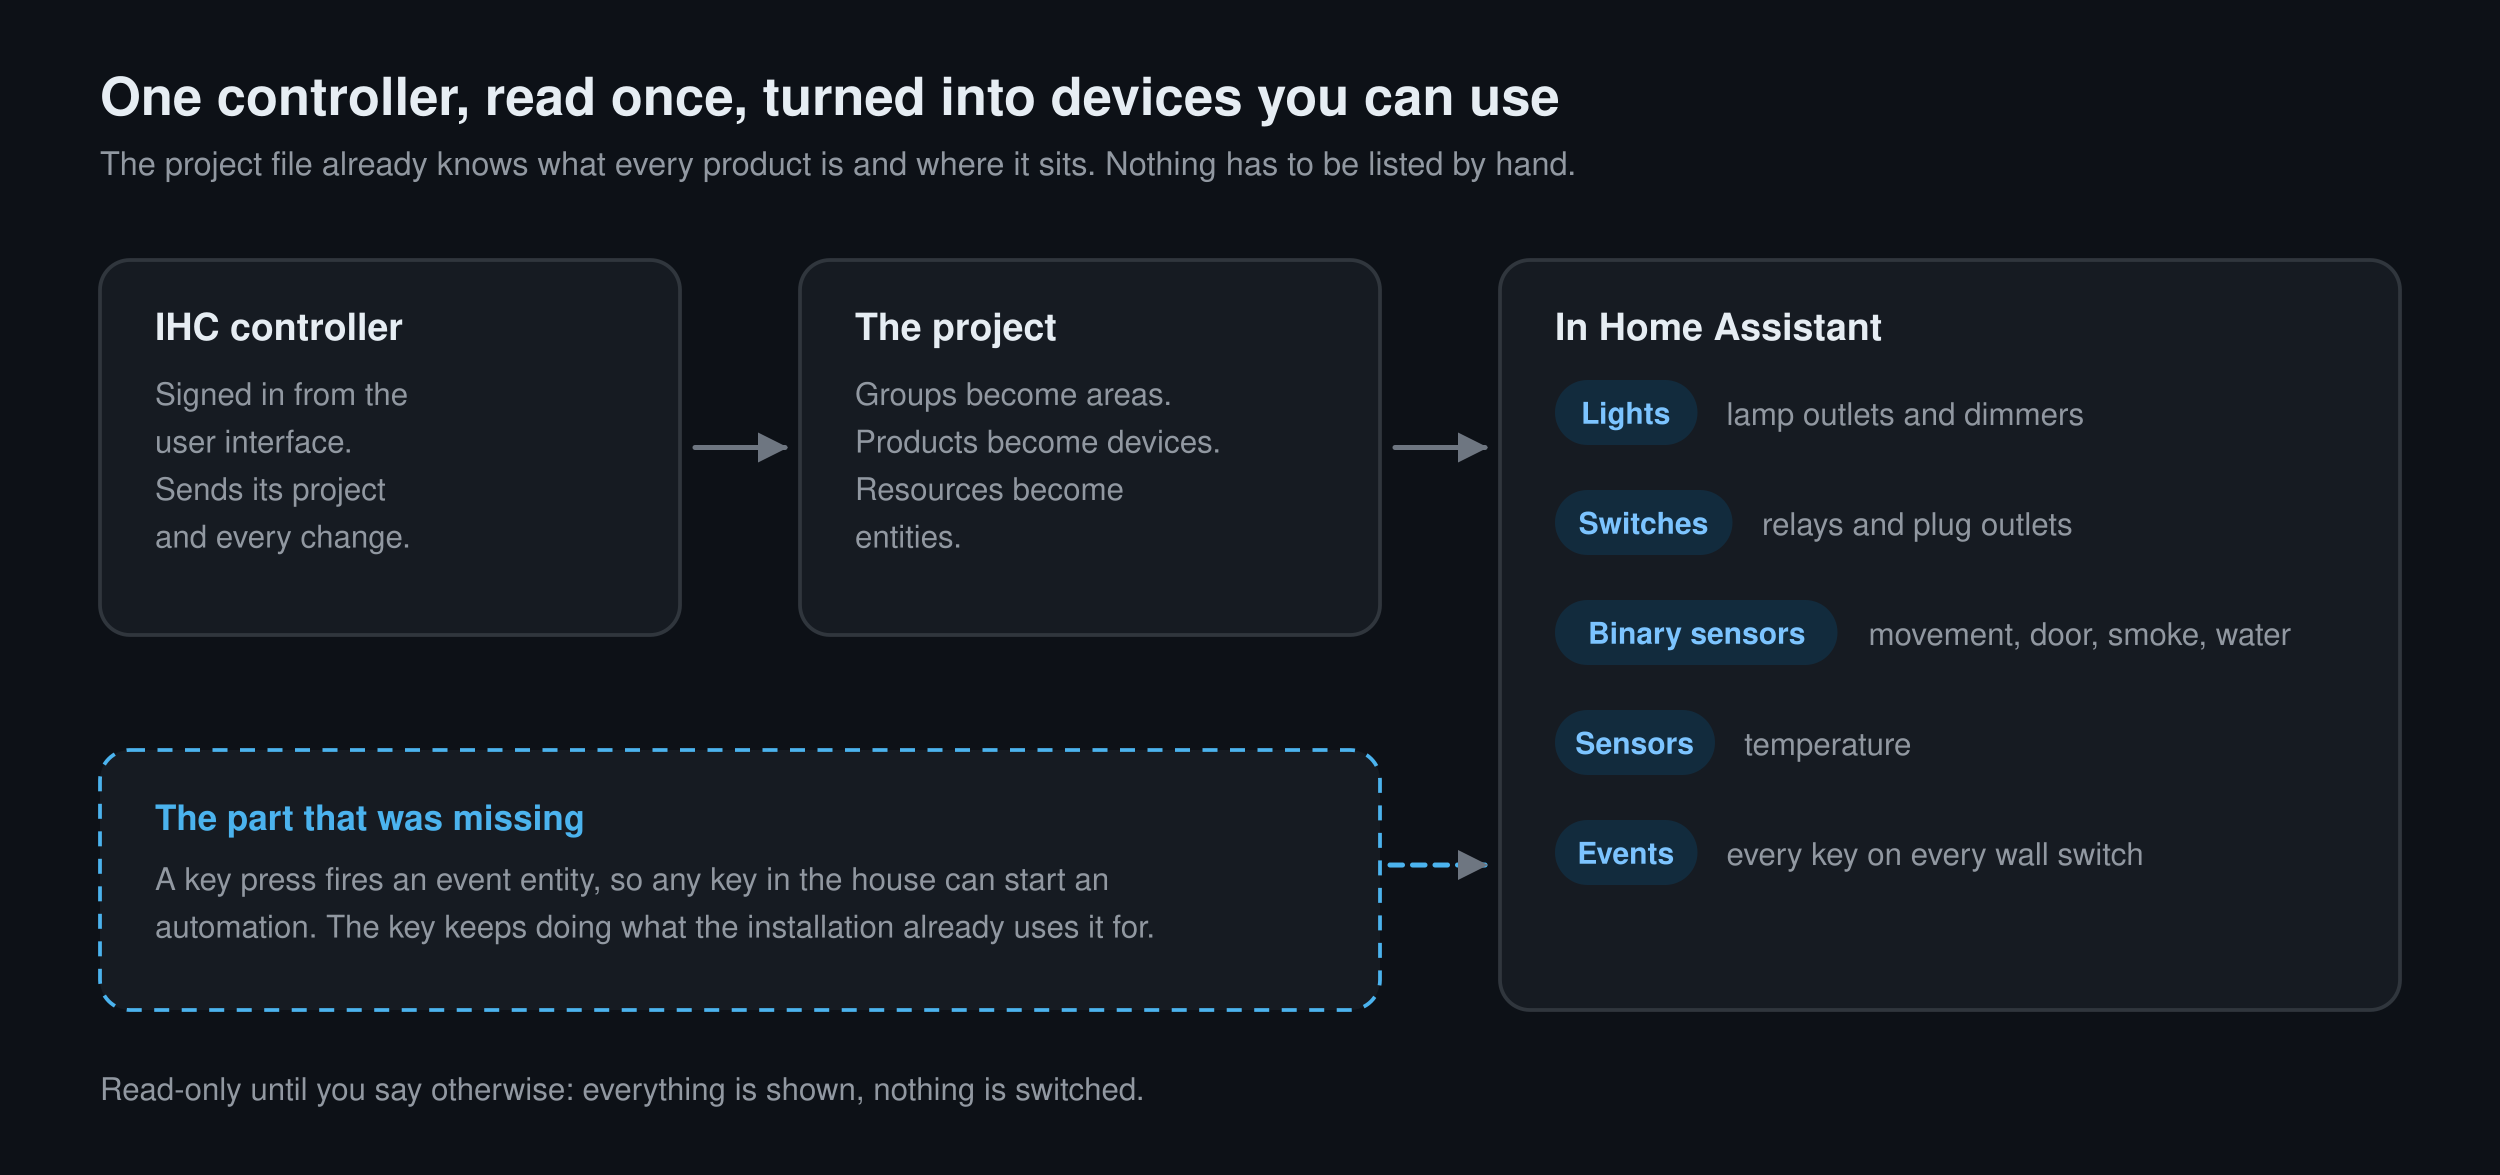
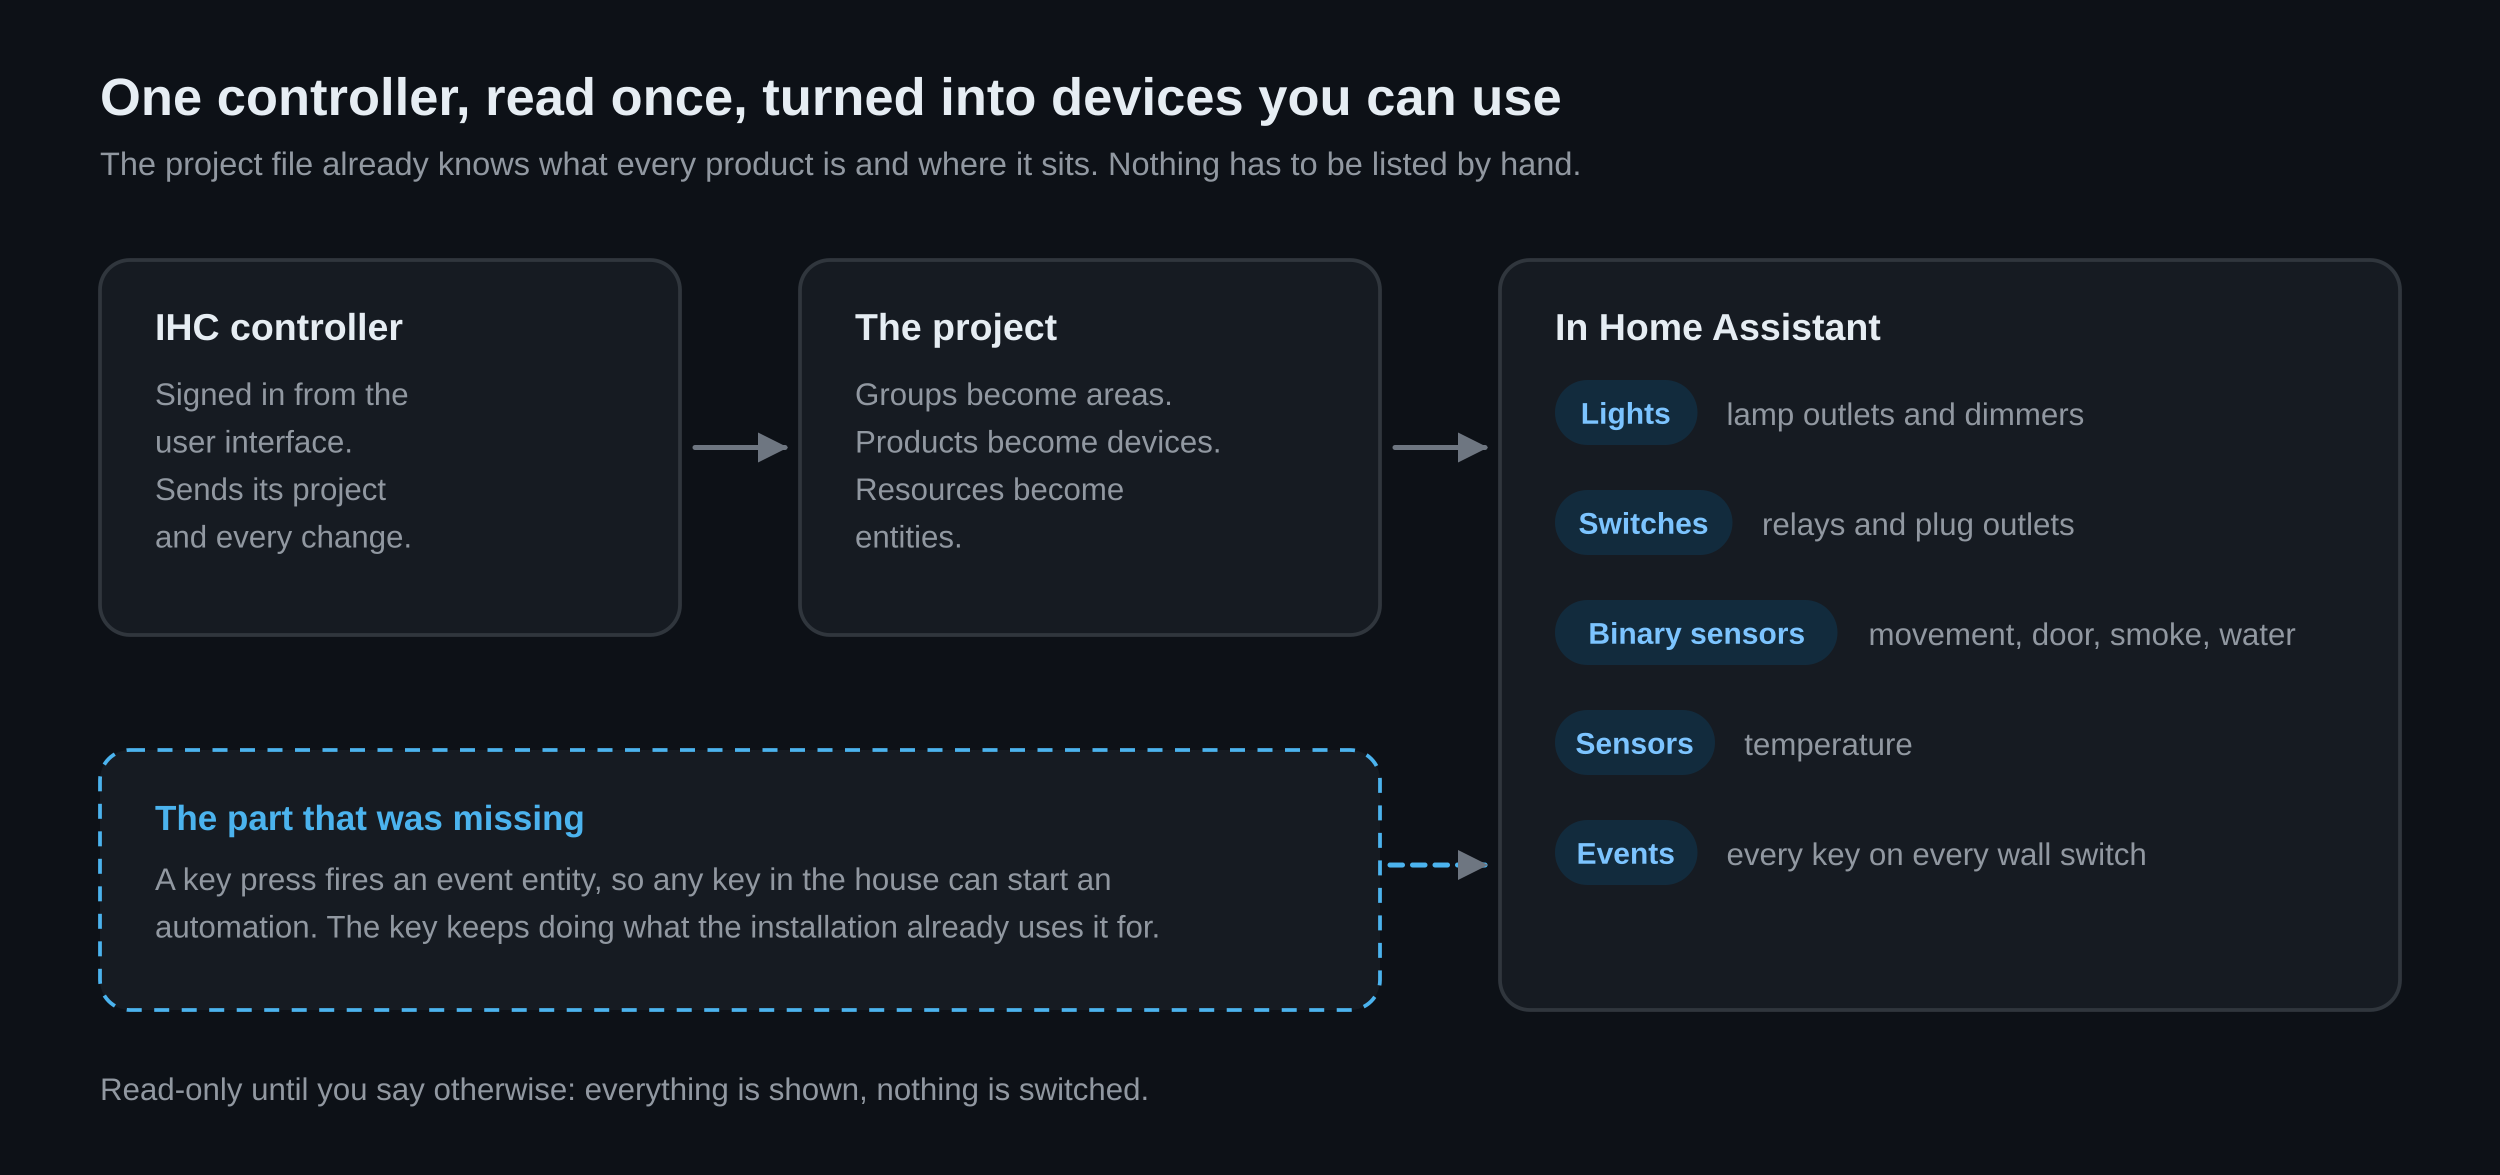
<svg xmlns="http://www.w3.org/2000/svg" width="1000" height="470" viewBox="0 0 1000 470" role="img">
  <defs>
    <marker id="a-dark" viewBox="0 0 10 10" refX="9" refY="5" markerWidth="6" markerHeight="6" orient="auto-start-reverse">
      <path d="M0 0 L10 5 L0 10 z" fill="#6e7681" />
    </marker>
  </defs>
  <rect width="1000" height="470" fill="#0d1117" />
-   <text x="40" y="46" font-family="-apple-system, BlinkMacSystemFont, 'Segoe UI', Helvetica, Arial, sans-serif" font-size="21" font-weight="700" fill="#e6edf3" text-anchor="start">One controller, read once, turned into devices you can use</text>
-   <text x="40" y="70" font-family="-apple-system, BlinkMacSystemFont, 'Segoe UI', Helvetica, Arial, sans-serif" font-size="13" font-weight="400" fill="#9198a1" text-anchor="start">The project file already knows what every product is and where it sits. Nothing has to be listed by hand.</text>
+   <text x="40" y="46" font-family="'Liberation Sans', -apple-system, BlinkMacSystemFont, 'Segoe UI', Helvetica, Arial, sans-serif" font-size="21" font-weight="700" fill="#e6edf3" text-anchor="start">One controller, read once, turned into devices you can use</text>
+   <text x="40" y="70" font-family="'Liberation Sans', -apple-system, BlinkMacSystemFont, 'Segoe UI', Helvetica, Arial, sans-serif" font-size="13" font-weight="400" fill="#9198a1" text-anchor="start">The project file already knows what every product is and where it sits. Nothing has to be listed by hand.</text>
  <rect x="40" y="104" width="232" height="150" rx="12" fill="#161b22" stroke="#30363d" stroke-width="1.5" />
-   <text x="62" y="136" font-family="-apple-system, BlinkMacSystemFont, 'Segoe UI', Helvetica, Arial, sans-serif" font-size="15" font-weight="600" fill="#e6edf3" text-anchor="start">IHC controller</text>
-   <text x="62" y="162" font-family="-apple-system, BlinkMacSystemFont, 'Segoe UI', Helvetica, Arial, sans-serif" font-size="12.5" font-weight="400" fill="#9198a1" text-anchor="start">Signed in from the</text>
-   <text x="62" y="181" font-family="-apple-system, BlinkMacSystemFont, 'Segoe UI', Helvetica, Arial, sans-serif" font-size="12.5" font-weight="400" fill="#9198a1" text-anchor="start">user interface.</text>
-   <text x="62" y="200" font-family="-apple-system, BlinkMacSystemFont, 'Segoe UI', Helvetica, Arial, sans-serif" font-size="12.5" font-weight="400" fill="#9198a1" text-anchor="start">Sends its project</text>
-   <text x="62" y="219" font-family="-apple-system, BlinkMacSystemFont, 'Segoe UI', Helvetica, Arial, sans-serif" font-size="12.5" font-weight="400" fill="#9198a1" text-anchor="start">and every change.</text>
+   <text x="62" y="136" font-family="'Liberation Sans', -apple-system, BlinkMacSystemFont, 'Segoe UI', Helvetica, Arial, sans-serif" font-size="15" font-weight="600" fill="#e6edf3" text-anchor="start">IHC controller</text>
+   <text x="62" y="162" font-family="'Liberation Sans', -apple-system, BlinkMacSystemFont, 'Segoe UI', Helvetica, Arial, sans-serif" font-size="12.5" font-weight="400" fill="#9198a1" text-anchor="start">Signed in from the</text>
+   <text x="62" y="181" font-family="'Liberation Sans', -apple-system, BlinkMacSystemFont, 'Segoe UI', Helvetica, Arial, sans-serif" font-size="12.5" font-weight="400" fill="#9198a1" text-anchor="start">user interface.</text>
+   <text x="62" y="200" font-family="'Liberation Sans', -apple-system, BlinkMacSystemFont, 'Segoe UI', Helvetica, Arial, sans-serif" font-size="12.5" font-weight="400" fill="#9198a1" text-anchor="start">Sends its project</text>
+   <text x="62" y="219" font-family="'Liberation Sans', -apple-system, BlinkMacSystemFont, 'Segoe UI', Helvetica, Arial, sans-serif" font-size="12.5" font-weight="400" fill="#9198a1" text-anchor="start">and every change.</text>
  <rect x="320" y="104" width="232" height="150" rx="12" fill="#161b22" stroke="#30363d" stroke-width="1.5" />
-   <text x="342" y="136" font-family="-apple-system, BlinkMacSystemFont, 'Segoe UI', Helvetica, Arial, sans-serif" font-size="15" font-weight="600" fill="#e6edf3" text-anchor="start">The project</text>
-   <text x="342" y="162" font-family="-apple-system, BlinkMacSystemFont, 'Segoe UI', Helvetica, Arial, sans-serif" font-size="12.5" font-weight="400" fill="#9198a1" text-anchor="start">Groups become areas.</text>
-   <text x="342" y="181" font-family="-apple-system, BlinkMacSystemFont, 'Segoe UI', Helvetica, Arial, sans-serif" font-size="12.5" font-weight="400" fill="#9198a1" text-anchor="start">Products become devices.</text>
-   <text x="342" y="200" font-family="-apple-system, BlinkMacSystemFont, 'Segoe UI', Helvetica, Arial, sans-serif" font-size="12.5" font-weight="400" fill="#9198a1" text-anchor="start">Resources become</text>
-   <text x="342" y="219" font-family="-apple-system, BlinkMacSystemFont, 'Segoe UI', Helvetica, Arial, sans-serif" font-size="12.5" font-weight="400" fill="#9198a1" text-anchor="start">entities.</text>
+   <text x="342" y="136" font-family="'Liberation Sans', -apple-system, BlinkMacSystemFont, 'Segoe UI', Helvetica, Arial, sans-serif" font-size="15" font-weight="600" fill="#e6edf3" text-anchor="start">The project</text>
+   <text x="342" y="162" font-family="'Liberation Sans', -apple-system, BlinkMacSystemFont, 'Segoe UI', Helvetica, Arial, sans-serif" font-size="12.5" font-weight="400" fill="#9198a1" text-anchor="start">Groups become areas.</text>
+   <text x="342" y="181" font-family="'Liberation Sans', -apple-system, BlinkMacSystemFont, 'Segoe UI', Helvetica, Arial, sans-serif" font-size="12.5" font-weight="400" fill="#9198a1" text-anchor="start">Products become devices.</text>
+   <text x="342" y="200" font-family="'Liberation Sans', -apple-system, BlinkMacSystemFont, 'Segoe UI', Helvetica, Arial, sans-serif" font-size="12.5" font-weight="400" fill="#9198a1" text-anchor="start">Resources become</text>
+   <text x="342" y="219" font-family="'Liberation Sans', -apple-system, BlinkMacSystemFont, 'Segoe UI', Helvetica, Arial, sans-serif" font-size="12.5" font-weight="400" fill="#9198a1" text-anchor="start">entities.</text>
  <path d="M278 179 L314 179" fill="none" stroke="#6e7681" stroke-width="2" stroke-linecap="round" marker-end="url(#a-dark)" />
  <rect x="600" y="104" width="360" height="300" rx="12" fill="#161b22" stroke="#30363d" stroke-width="1.5" />
-   <text x="622" y="136" font-family="-apple-system, BlinkMacSystemFont, 'Segoe UI', Helvetica, Arial, sans-serif" font-size="15" font-weight="600" fill="#e6edf3" text-anchor="start">In Home Assistant</text>
+   <text x="622" y="136" font-family="'Liberation Sans', -apple-system, BlinkMacSystemFont, 'Segoe UI', Helvetica, Arial, sans-serif" font-size="15" font-weight="600" fill="#e6edf3" text-anchor="start">In Home Assistant</text>
  <rect x="622" y="152" width="57" height="26" rx="13" fill="#122b3d" />
-   <text x="650.3" y="169.5" font-family="-apple-system, BlinkMacSystemFont, 'Segoe UI', Helvetica, Arial, sans-serif" font-size="12" font-weight="600" fill="#7cc4ff" text-anchor="middle">Lights</text>
-   <text x="690.6" y="170" font-family="-apple-system, BlinkMacSystemFont, 'Segoe UI', Helvetica, Arial, sans-serif" font-size="12.5" font-weight="400" fill="#9198a1" text-anchor="start">lamp outlets and dimmers</text>
+   <text x="650.3" y="169.5" font-family="'Liberation Sans', -apple-system, BlinkMacSystemFont, 'Segoe UI', Helvetica, Arial, sans-serif" font-size="12" font-weight="600" fill="#7cc4ff" text-anchor="middle">Lights</text>
+   <text x="690.6" y="170" font-family="'Liberation Sans', -apple-system, BlinkMacSystemFont, 'Segoe UI', Helvetica, Arial, sans-serif" font-size="12.5" font-weight="400" fill="#9198a1" text-anchor="start">lamp outlets and dimmers</text>
  <rect x="622" y="196" width="71" height="26" rx="13" fill="#122b3d" />
-   <text x="657.4" y="213.5" font-family="-apple-system, BlinkMacSystemFont, 'Segoe UI', Helvetica, Arial, sans-serif" font-size="12" font-weight="600" fill="#7cc4ff" text-anchor="middle">Switches</text>
-   <text x="704.8" y="214" font-family="-apple-system, BlinkMacSystemFont, 'Segoe UI', Helvetica, Arial, sans-serif" font-size="12.5" font-weight="400" fill="#9198a1" text-anchor="start">relays and plug outlets</text>
+   <text x="657.4" y="213.5" font-family="'Liberation Sans', -apple-system, BlinkMacSystemFont, 'Segoe UI', Helvetica, Arial, sans-serif" font-size="12" font-weight="600" fill="#7cc4ff" text-anchor="middle">Switches</text>
+   <text x="704.8" y="214" font-family="'Liberation Sans', -apple-system, BlinkMacSystemFont, 'Segoe UI', Helvetica, Arial, sans-serif" font-size="12.5" font-weight="400" fill="#9198a1" text-anchor="start">relays and plug outlets</text>
  <rect x="622" y="240" width="113" height="26" rx="13" fill="#122b3d" />
-   <text x="678.7" y="257.5" font-family="-apple-system, BlinkMacSystemFont, 'Segoe UI', Helvetica, Arial, sans-serif" font-size="12" font-weight="600" fill="#7cc4ff" text-anchor="middle">Binary sensors</text>
-   <text x="747.4" y="258" font-family="-apple-system, BlinkMacSystemFont, 'Segoe UI', Helvetica, Arial, sans-serif" font-size="12.5" font-weight="400" fill="#9198a1" text-anchor="start">movement, door, smoke, water</text>
+   <text x="678.7" y="257.5" font-family="'Liberation Sans', -apple-system, BlinkMacSystemFont, 'Segoe UI', Helvetica, Arial, sans-serif" font-size="12" font-weight="600" fill="#7cc4ff" text-anchor="middle">Binary sensors</text>
+   <text x="747.4" y="258" font-family="'Liberation Sans', -apple-system, BlinkMacSystemFont, 'Segoe UI', Helvetica, Arial, sans-serif" font-size="12.5" font-weight="400" fill="#9198a1" text-anchor="start">movement, door, smoke, water</text>
  <rect x="622" y="284" width="64" height="26" rx="13" fill="#122b3d" />
-   <text x="653.85" y="301.5" font-family="-apple-system, BlinkMacSystemFont, 'Segoe UI', Helvetica, Arial, sans-serif" font-size="12" font-weight="600" fill="#7cc4ff" text-anchor="middle">Sensors</text>
-   <text x="697.7" y="302" font-family="-apple-system, BlinkMacSystemFont, 'Segoe UI', Helvetica, Arial, sans-serif" font-size="12.5" font-weight="400" fill="#9198a1" text-anchor="start">temperature</text>
+   <text x="653.85" y="301.5" font-family="'Liberation Sans', -apple-system, BlinkMacSystemFont, 'Segoe UI', Helvetica, Arial, sans-serif" font-size="12" font-weight="600" fill="#7cc4ff" text-anchor="middle">Sensors</text>
+   <text x="697.7" y="302" font-family="'Liberation Sans', -apple-system, BlinkMacSystemFont, 'Segoe UI', Helvetica, Arial, sans-serif" font-size="12.5" font-weight="400" fill="#9198a1" text-anchor="start">temperature</text>
  <rect x="622" y="328" width="57" height="26" rx="13" fill="#122b3d" />
-   <text x="650.3" y="345.5" font-family="-apple-system, BlinkMacSystemFont, 'Segoe UI', Helvetica, Arial, sans-serif" font-size="12" font-weight="600" fill="#7cc4ff" text-anchor="middle">Events</text>
-   <text x="690.6" y="346" font-family="-apple-system, BlinkMacSystemFont, 'Segoe UI', Helvetica, Arial, sans-serif" font-size="12.5" font-weight="400" fill="#9198a1" text-anchor="start">every key on every wall switch</text>
+   <text x="650.3" y="345.5" font-family="'Liberation Sans', -apple-system, BlinkMacSystemFont, 'Segoe UI', Helvetica, Arial, sans-serif" font-size="12" font-weight="600" fill="#7cc4ff" text-anchor="middle">Events</text>
+   <text x="690.6" y="346" font-family="'Liberation Sans', -apple-system, BlinkMacSystemFont, 'Segoe UI', Helvetica, Arial, sans-serif" font-size="12.5" font-weight="400" fill="#9198a1" text-anchor="start">every key on every wall switch</text>
  <path d="M558 179 L594 179" fill="none" stroke="#6e7681" stroke-width="2" stroke-linecap="round" marker-end="url(#a-dark)" />
  <rect x="40" y="300" width="512" height="104" rx="12" fill="#161b22" stroke="#4bb3ee" stroke-width="1.5" stroke-dasharray="6 5" />
-   <text x="62" y="332" font-family="-apple-system, BlinkMacSystemFont, 'Segoe UI', Helvetica, Arial, sans-serif" font-size="14" font-weight="600" fill="#4bb3ee" text-anchor="start">The part that was missing</text>
-   <text x="62" y="356" font-family="-apple-system, BlinkMacSystemFont, 'Segoe UI', Helvetica, Arial, sans-serif" font-size="12.5" font-weight="400" fill="#9198a1" text-anchor="start">A key press fires an event entity, so any key in the house can start an</text>
-   <text x="62" y="375" font-family="-apple-system, BlinkMacSystemFont, 'Segoe UI', Helvetica, Arial, sans-serif" font-size="12.5" font-weight="400" fill="#9198a1" text-anchor="start">automation. The key keeps doing what the installation already uses it for.</text>
+   <text x="62" y="332" font-family="'Liberation Sans', -apple-system, BlinkMacSystemFont, 'Segoe UI', Helvetica, Arial, sans-serif" font-size="14" font-weight="600" fill="#4bb3ee" text-anchor="start">The part that was missing</text>
+   <text x="62" y="356" font-family="'Liberation Sans', -apple-system, BlinkMacSystemFont, 'Segoe UI', Helvetica, Arial, sans-serif" font-size="12.5" font-weight="400" fill="#9198a1" text-anchor="start">A key press fires an event entity, so any key in the house can start an</text>
+   <text x="62" y="375" font-family="'Liberation Sans', -apple-system, BlinkMacSystemFont, 'Segoe UI', Helvetica, Arial, sans-serif" font-size="12.5" font-weight="400" fill="#9198a1" text-anchor="start">automation. The key keeps doing what the installation already uses it for.</text>
  <path d="M556 346 L594 346" fill="none" stroke="#4bb3ee" stroke-width="2" stroke-linecap="round" marker-end="url(#a-dark)" stroke-dasharray="5 4" />
-   <text x="40" y="440" font-family="-apple-system, BlinkMacSystemFont, 'Segoe UI', Helvetica, Arial, sans-serif" font-size="12.5" font-weight="400" fill="#9198a1" text-anchor="start">Read-only until you say otherwise: everything is shown, nothing is switched.</text>
+   <text x="40" y="440" font-family="'Liberation Sans', -apple-system, BlinkMacSystemFont, 'Segoe UI', Helvetica, Arial, sans-serif" font-size="12.5" font-weight="400" fill="#9198a1" text-anchor="start">Read-only until you say otherwise: everything is shown, nothing is switched.</text>
</svg>
